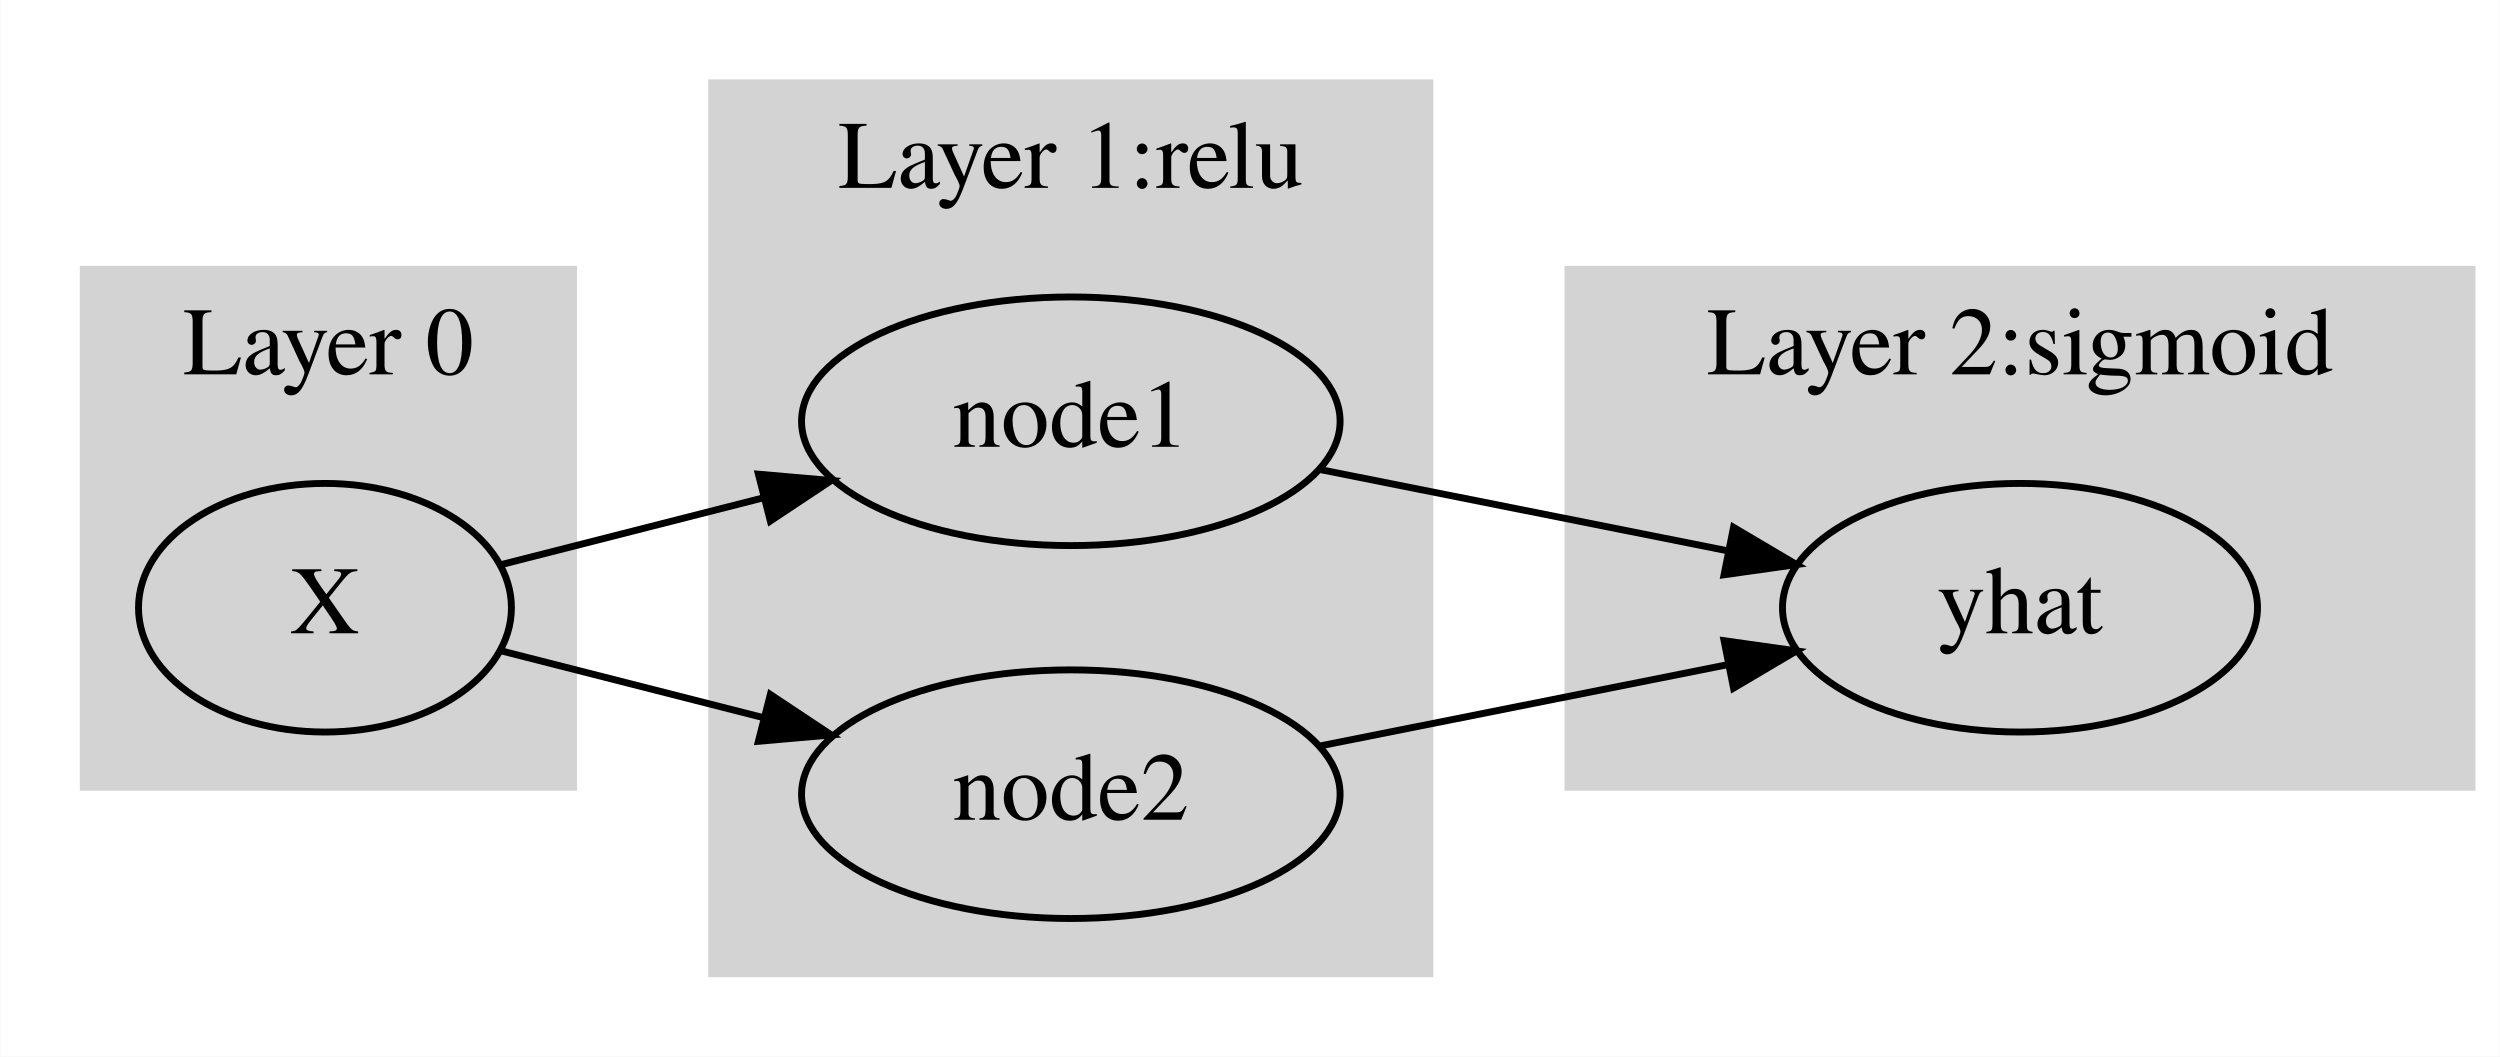
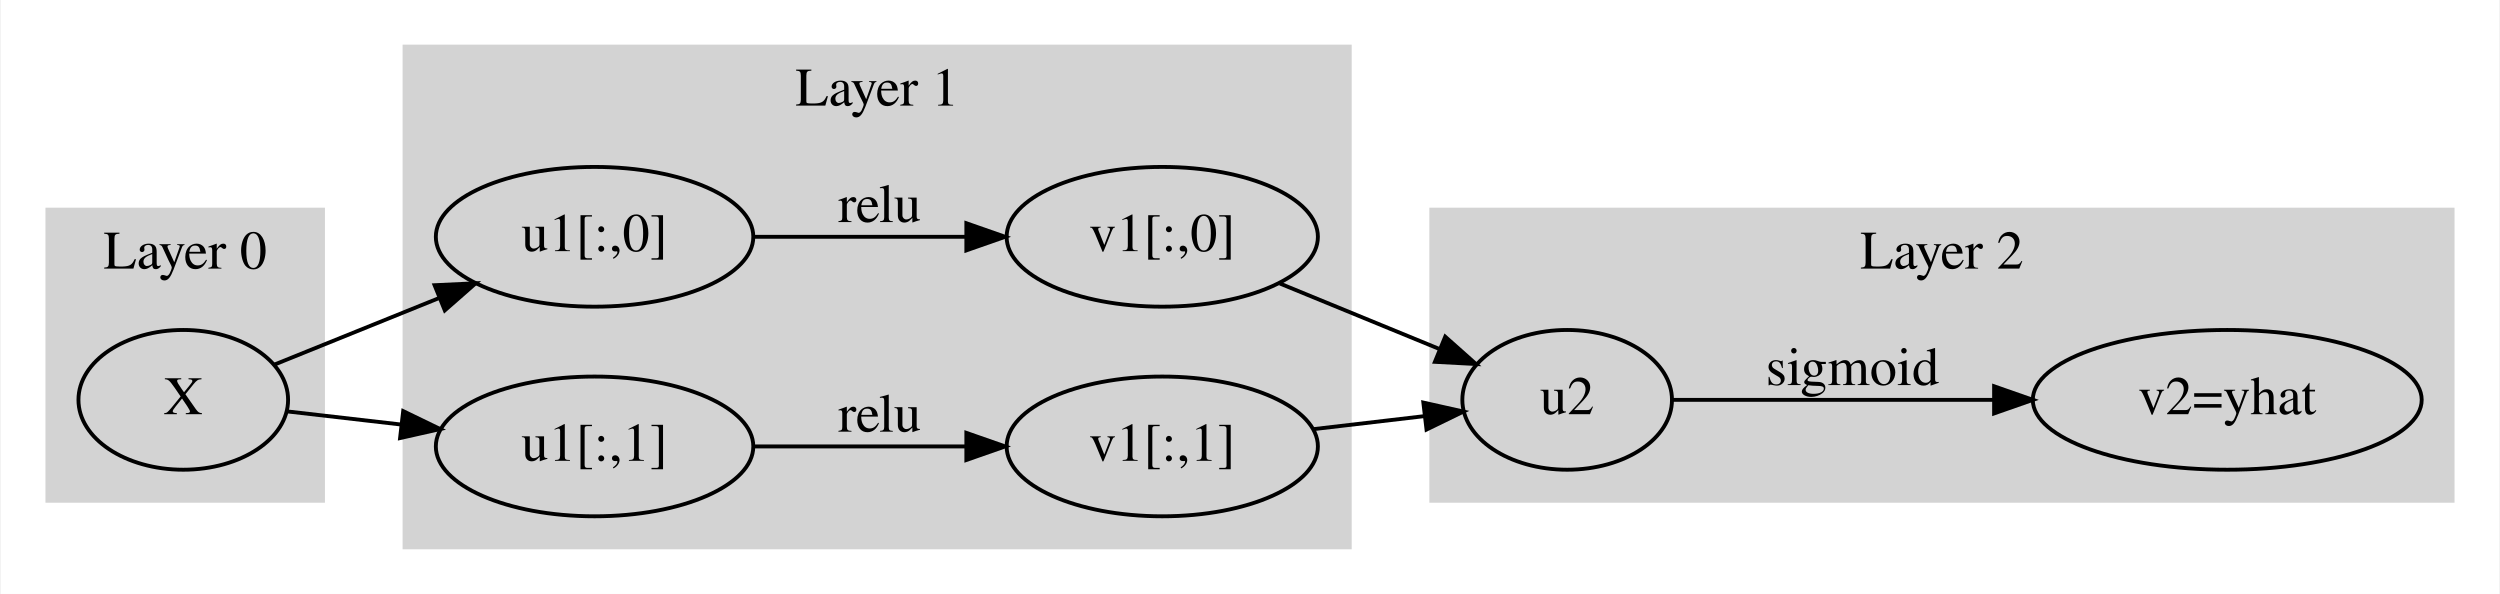
- <svg xmlns="http://www.w3.org/2000/svg" width="362pt" height="153pt" viewBox="0.00 0.00 361.89 153.00">
+ <svg xmlns="http://www.w3.org/2000/svg" width="644pt" height="153pt" viewBox="0.00 0.00 643.58 153.00">
  <g id="graph0" class="graph" transform="scale(1 1) rotate(0) translate(4 149)">
-     <polygon fill="white" stroke="transparent" points="-4,4 -4,-149 357.89,-149 357.89,4 -4,4" />
+     <polygon fill="white" stroke="transparent" points="-4,4 -4,-149 639.58,-149 639.58,4 -4,4" />
    <g id="clust1" class="cluster">
-       <polygon fill="lightgrey" stroke="lightgrey" points="8,-35 8,-110 79,-110 79,-35 8,-35" />
-       <text text-anchor="middle" x="43.5" y="-94.8" font-family="Times,serif" font-size="14.00">Layer 0</text>
+       <polygon fill="lightgrey" stroke="lightgrey" points="8,-20 8,-95 79,-95 79,-20 8,-20" />
+       <text text-anchor="middle" x="43.5" y="-79.8" font-family="Times,serif" font-size="14.00">Layer 0</text>
    </g>
    <g id="clust2" class="cluster">
-       <polygon fill="lightgrey" stroke="lightgrey" points="99,-8 99,-137 202.99,-137 202.99,-8 99,-8" />
-       <text text-anchor="middle" x="151" y="-121.8" font-family="Times,serif" font-size="14.00">Layer 1:relu</text>
+       <polygon fill="lightgrey" stroke="lightgrey" points="100,-8 100,-137 343.49,-137 343.49,-8 100,-8" />
+       <text text-anchor="middle" x="221.74" y="-121.8" font-family="Times,serif" font-size="14.00">Layer 1</text>
    </g>
    <g id="clust3" class="cluster">
-       <polygon fill="lightgrey" stroke="lightgrey" points="222.99,-35 222.99,-110 353.89,-110 353.89,-35 222.99,-35" />
-       <text text-anchor="middle" x="288.44" y="-94.8" font-family="Times,serif" font-size="14.00">Layer 2:sigmoid</text>
+       <polygon fill="lightgrey" stroke="lightgrey" points="364.49,-20 364.49,-95 627.58,-95 627.58,-20 364.49,-20" />
+       <text text-anchor="middle" x="496.03" y="-79.8" font-family="Times,serif" font-size="14.00">Layer 2</text>
    </g>
    <g id="node1" class="node">
-       <ellipse fill="none" stroke="black" cx="43" cy="-61" rx="27" ry="18" />
-       <text text-anchor="middle" x="43" y="-57.3" font-family="Times,serif" font-size="14.00">X</text>
+       <ellipse fill="none" stroke="black" cx="43" cy="-46" rx="27" ry="18" />
+       <text text-anchor="middle" x="43" y="-42.3" font-family="Times,serif" font-size="14.00">X</text>
    </g>
    <g id="node2" class="node">
-       <ellipse fill="none" stroke="black" cx="151" cy="-88" rx="38.99" ry="18" />
-       <text text-anchor="middle" x="151" y="-84.3" font-family="Times,serif" font-size="14.00">node1</text>
+       <ellipse fill="none" stroke="black" cx="148.95" cy="-88" rx="40.89" ry="18" />
+       <text text-anchor="middle" x="148.95" y="-84.3" font-family="Times,serif" font-size="14.00">u1[:,0]</text>
    </g>
    <g id="edge1" class="edge">
-       <path fill="none" stroke="black" d="M68.58,-67.26C79.89,-70.14 93.65,-73.65 106.61,-76.95" />
-       <polygon fill="black" stroke="black" points="105.76,-80.34 116.31,-79.42 107.49,-73.56 105.76,-80.34" />
+       <path fill="none" stroke="black" d="M66.55,-55.11C78.88,-60.09 94.49,-66.4 108.74,-72.16" />
+       <polygon fill="black" stroke="black" points="107.74,-75.53 118.33,-76.03 110.37,-69.04 107.74,-75.53" />
    </g>
    <g id="node3" class="node">
-       <ellipse fill="none" stroke="black" cx="151" cy="-34" rx="38.99" ry="18" />
-       <text text-anchor="middle" x="151" y="-30.3" font-family="Times,serif" font-size="14.00">node2</text>
+       <ellipse fill="none" stroke="black" cx="148.95" cy="-34" rx="40.89" ry="18" />
+       <text text-anchor="middle" x="148.95" y="-30.3" font-family="Times,serif" font-size="14.00">u1[:,1]</text>
    </g>
    <g id="edge2" class="edge">
-       <path fill="none" stroke="black" d="M68.58,-54.74C79.89,-51.86 93.65,-48.35 106.61,-45.05" />
-       <polygon fill="black" stroke="black" points="107.49,-48.44 116.31,-42.58 105.76,-41.66 107.49,-48.44" />
+       <path fill="none" stroke="black" d="M69.69,-43.03C78.62,-42 88.95,-40.81 99.12,-39.64" />
+       <polygon fill="black" stroke="black" points="99.65,-43.1 109.18,-38.48 98.85,-36.15 99.65,-43.1" />
    </g>
    <g id="node4" class="node">
-       <ellipse fill="none" stroke="black" cx="288.44" cy="-61" rx="34.39" ry="18" />
-       <text text-anchor="middle" x="288.44" y="-57.3" font-family="Times,serif" font-size="14.00">yhat </text>
+       <ellipse fill="none" stroke="black" cx="295.19" cy="-88" rx="40.09" ry="18" />
+       <text text-anchor="middle" x="295.19" y="-84.3" font-family="Times,serif" font-size="14.00">v1[:,0]</text>
    </g>
    <g id="edge3" class="edge">
-       <path fill="none" stroke="black" d="M187.23,-80.98C205.3,-77.37 227.42,-72.97 246.27,-69.21" />
-       <polygon fill="black" stroke="black" points="246.96,-72.64 256.08,-67.25 245.59,-65.77 246.96,-72.64" />
+       <path fill="none" stroke="black" d="M190.13,-88C206.99,-88 226.77,-88 244.54,-88" />
+       <polygon fill="black" stroke="black" points="244.72,-91.5 254.72,-88 244.72,-84.5 244.72,-91.5" />
+       <text text-anchor="middle" x="222.39" y="-91.8" font-family="Times,serif" font-size="14.00">relu</text>
+     </g>
+     <g id="node5" class="node">
+       <ellipse fill="none" stroke="black" cx="295.19" cy="-34" rx="40.09" ry="18" />
+       <text text-anchor="middle" x="295.19" y="-30.3" font-family="Times,serif" font-size="14.00">v1[:,1]</text>
    </g>
    <g id="edge4" class="edge">
-       <path fill="none" stroke="black" d="M187.23,-41.02C205.3,-44.63 227.42,-49.03 246.27,-52.79" />
-       <polygon fill="black" stroke="black" points="245.59,-56.23 256.08,-54.75 246.96,-49.36 245.59,-56.23" />
+       <path fill="none" stroke="black" d="M190.13,-34C206.99,-34 226.77,-34 244.54,-34" />
+       <polygon fill="black" stroke="black" points="244.72,-37.5 254.72,-34 244.72,-30.5 244.72,-37.5" />
+       <text text-anchor="middle" x="222.39" y="-37.8" font-family="Times,serif" font-size="14.00">relu</text>
+     </g>
+     <g id="node6" class="node">
+       <ellipse fill="none" stroke="black" cx="399.49" cy="-46" rx="27" ry="18" />
+       <text text-anchor="middle" x="399.49" y="-42.3" font-family="Times,serif" font-size="14.00">u2</text>
+     </g>
+     <g id="edge5" class="edge">
+       <path fill="none" stroke="black" d="M325.5,-75.96C338.3,-70.71 353.34,-64.53 366.43,-59.16" />
+       <polygon fill="black" stroke="black" points="368.08,-62.27 376,-55.23 365.42,-55.79 368.08,-62.27" />
+     </g>
+     <g id="edge6" class="edge">
+       <path fill="none" stroke="black" d="M334.28,-38.47C343.61,-39.56 353.56,-40.73 362.77,-41.81" />
+       <polygon fill="black" stroke="black" points="362.44,-45.3 372.78,-42.98 363.26,-38.34 362.44,-45.3" />
+     </g>
+     <g id="node7" class="node">
+       <ellipse fill="none" stroke="black" cx="569.53" cy="-46" rx="50.09" ry="18" />
+       <text text-anchor="middle" x="569.53" y="-42.3" font-family="Times,serif" font-size="14.00">v2=yhat</text>
+     </g>
+     <g id="edge7" class="edge">
+       <path fill="none" stroke="black" d="M426.74,-46C448.78,-46 481.08,-46 509.29,-46" />
+       <polygon fill="black" stroke="black" points="509.47,-49.5 519.47,-46 509.47,-42.5 509.47,-49.5" />
+       <text text-anchor="middle" x="472.99" y="-49.8" font-family="Times,serif" font-size="14.00">sigmoid</text>
    </g>
  </g>
</svg>
